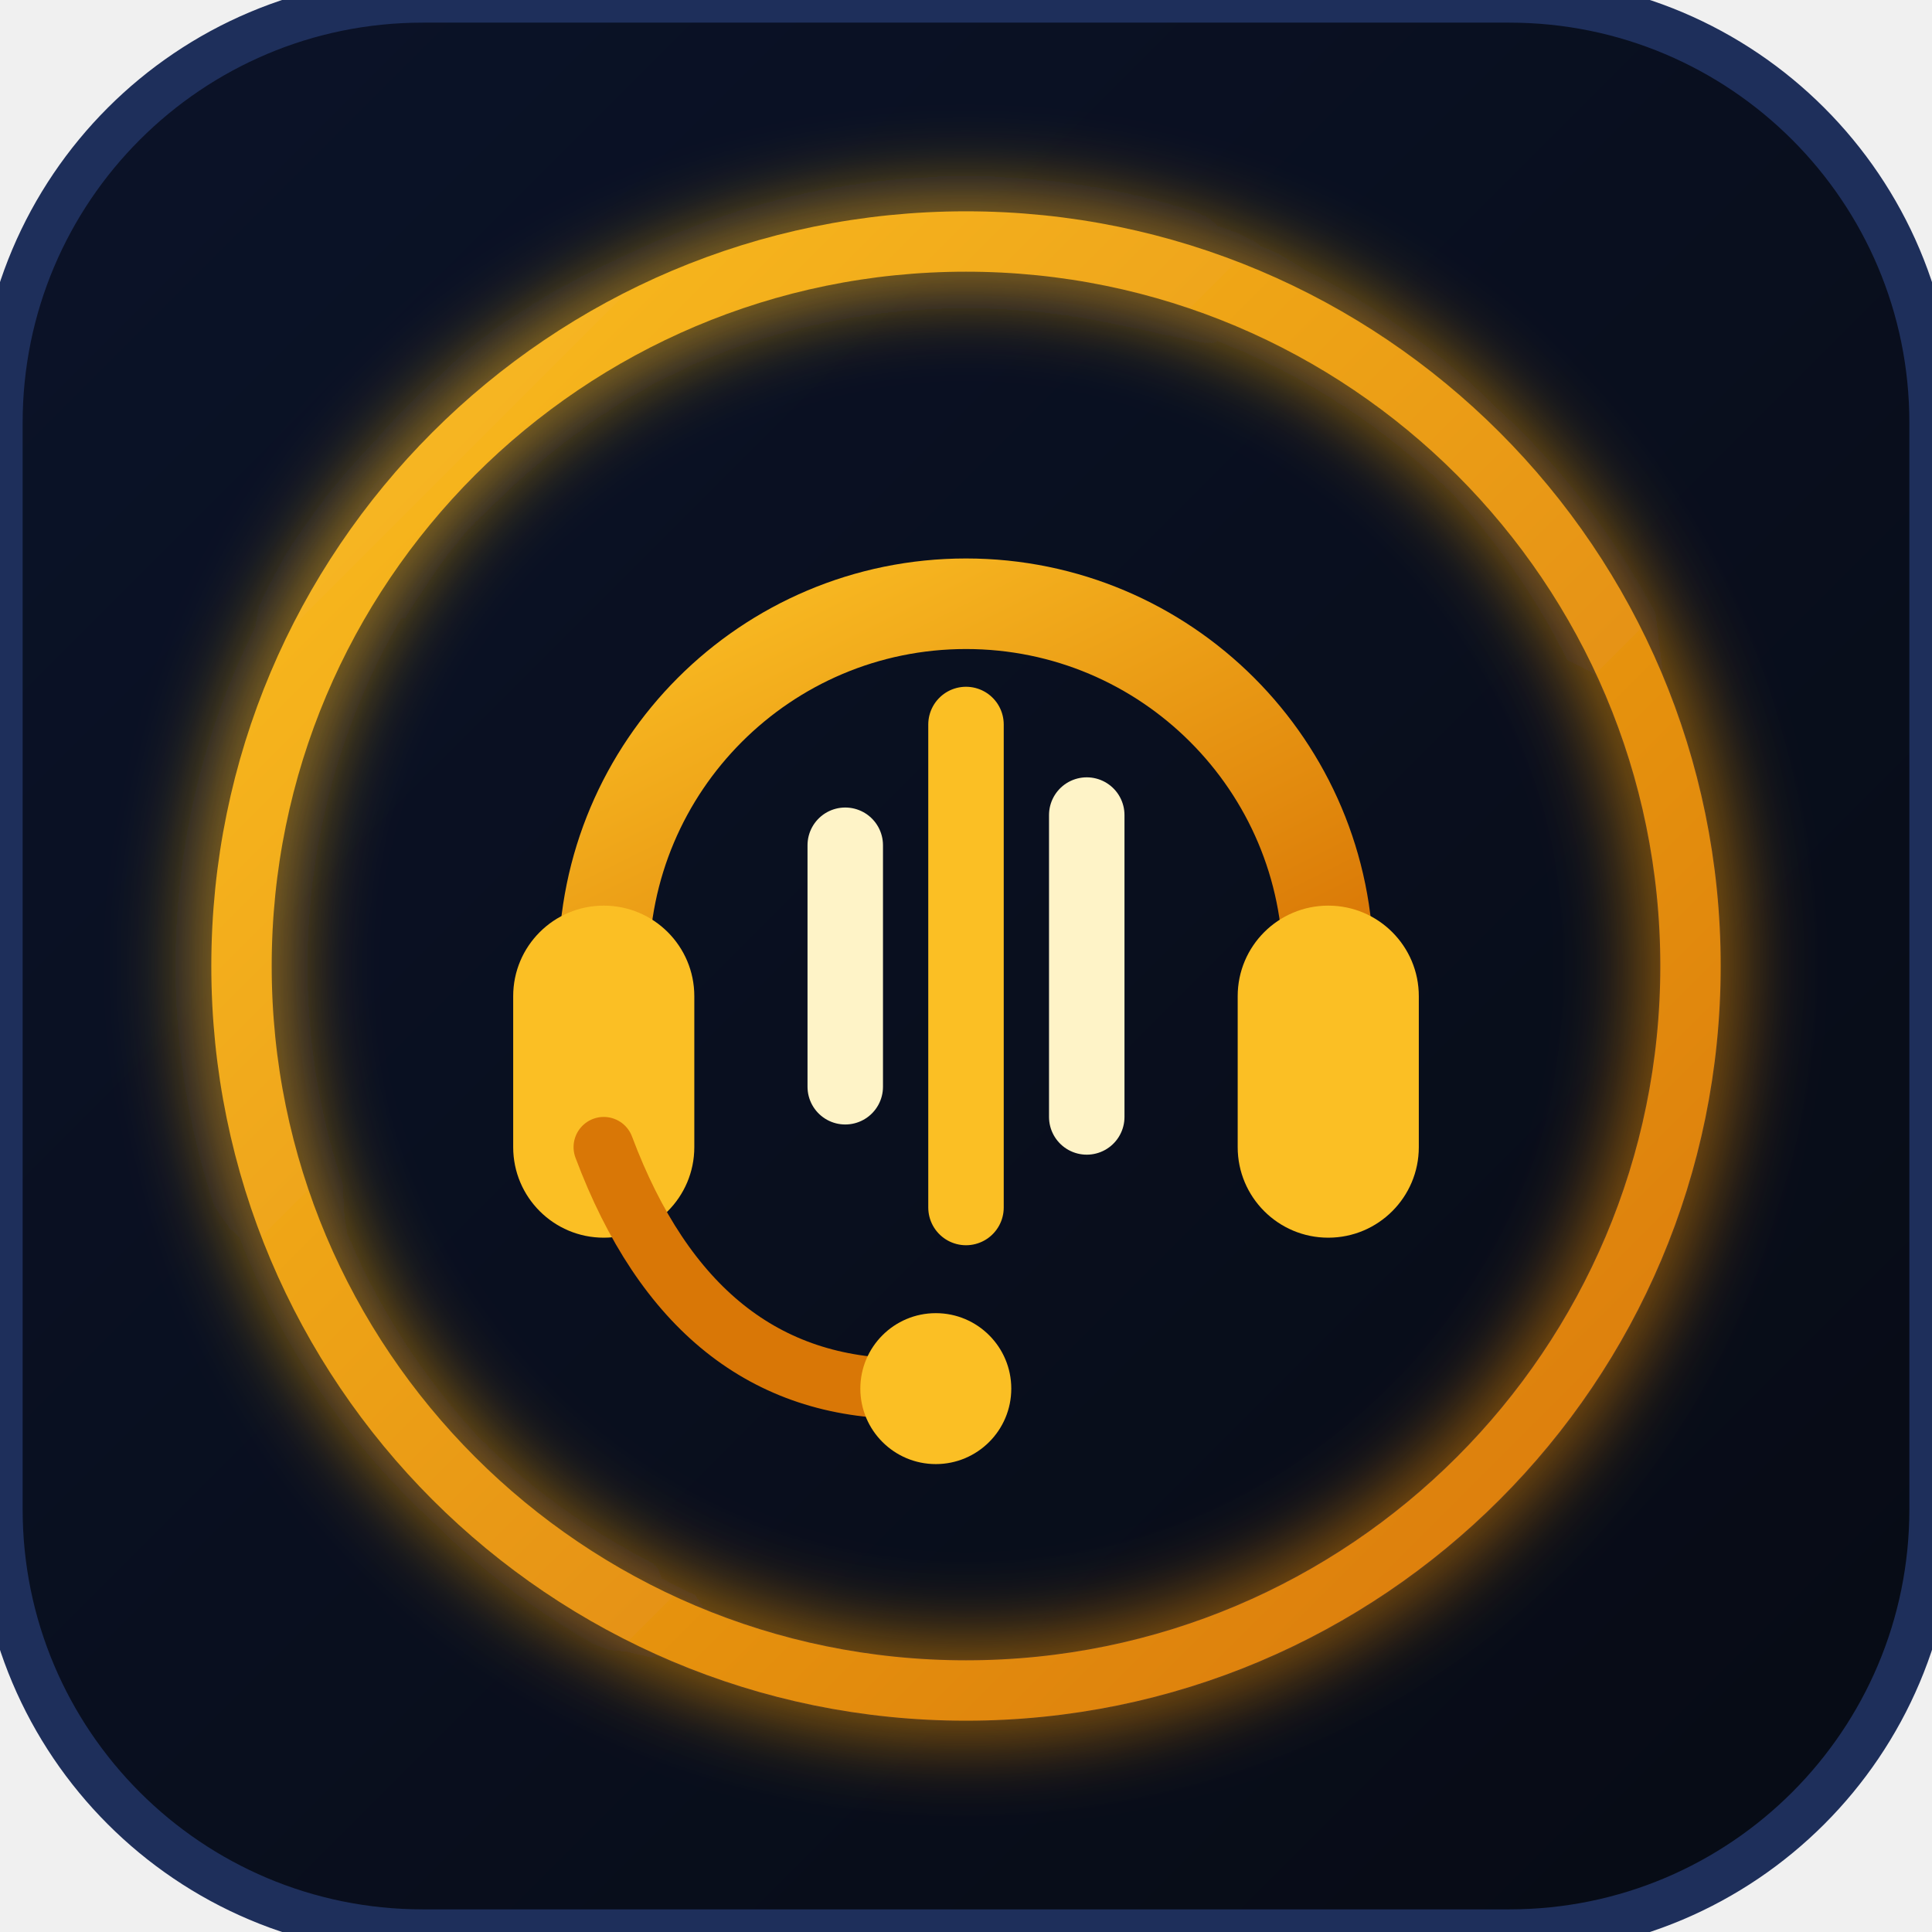
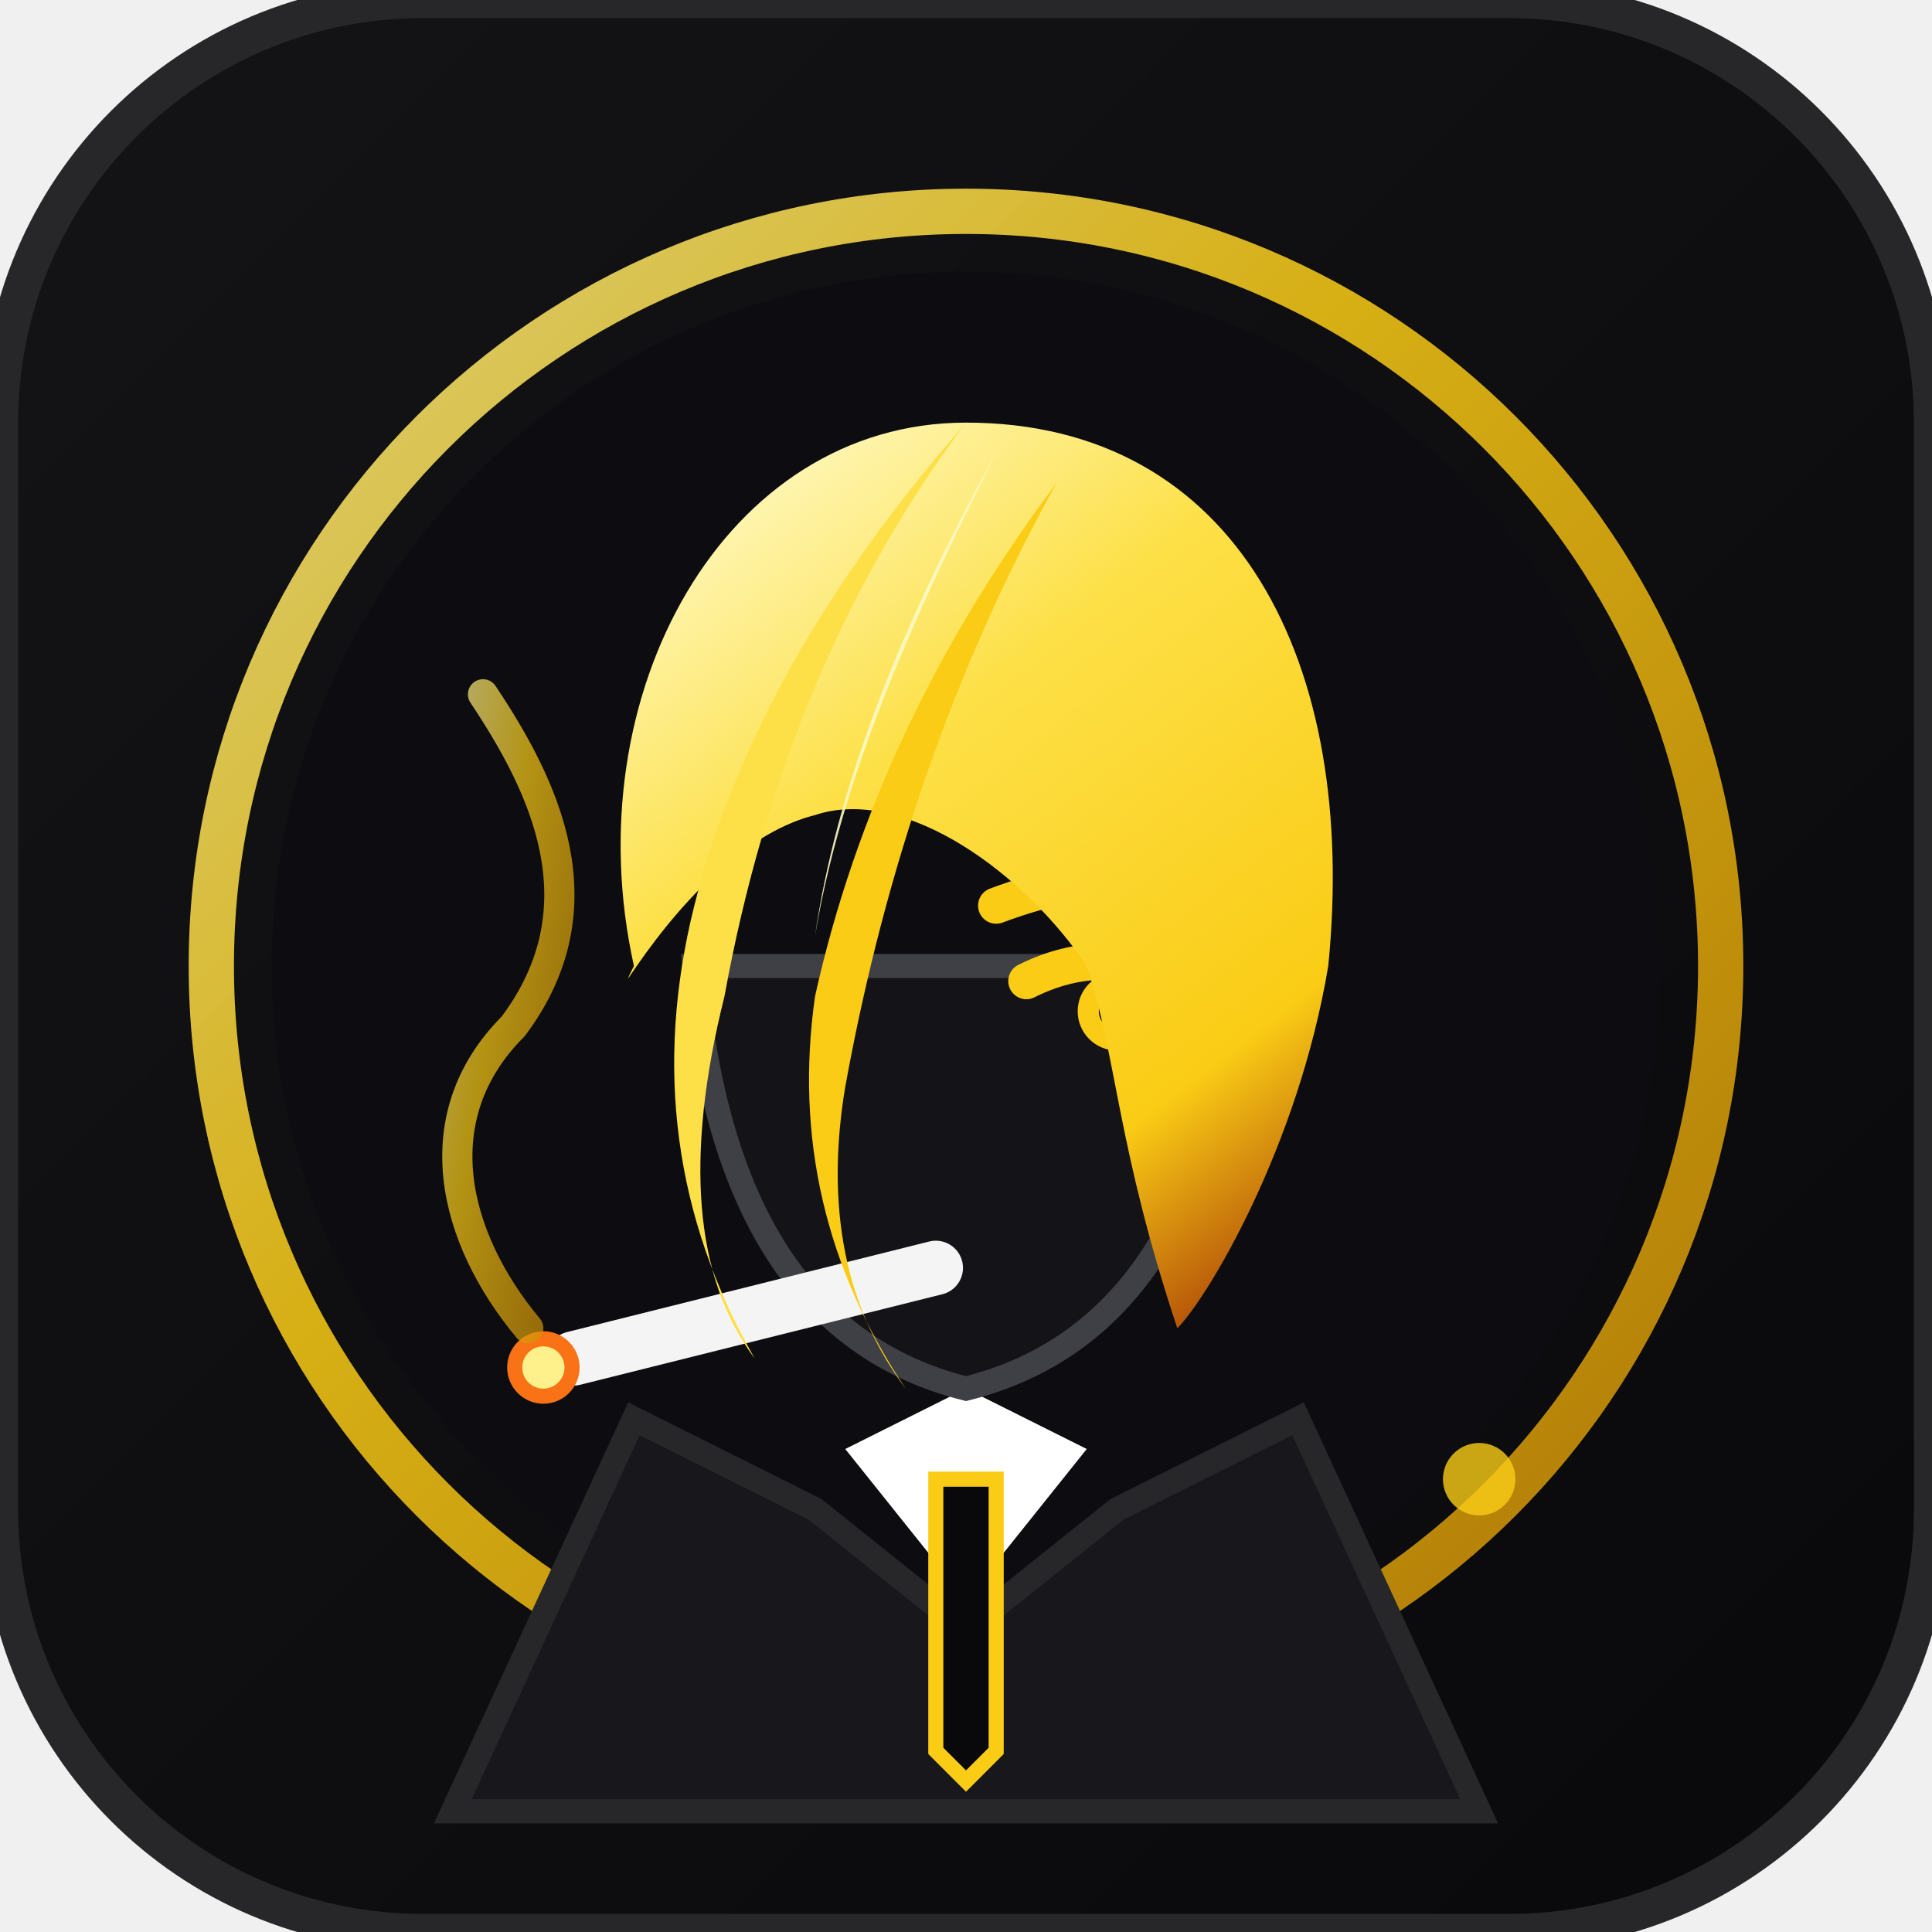
<svg xmlns="http://www.w3.org/2000/svg" viewBox="0 0 64 64" width="64" height="64">
  <defs>
-     <linearGradient id="bgGrad" x1="0%" y1="0%" x2="100%" y2="100%">
-       <stop offset="0%" stop-color="#0b1329" />
-       <stop offset="100%" stop-color="#070b14" />
+     <linearGradient id="bgGrad64" x1="0%" y1="0%" x2="100%" y2="100%">
+       <stop offset="0%" stop-color="#141417" />
+       <stop offset="100%" stop-color="#09090b" />
    </linearGradient>
-     <linearGradient id="goldGrad" x1="0%" y1="0%" x2="100%" y2="100%">
-       <stop offset="0%" stop-color="#fbbf24" />
-       <stop offset="100%" stop-color="#d97706" />
+     <linearGradient id="goldGrad64" x1="0%" y1="0%" x2="100%" y2="100%">
+       <stop offset="0%" stop-color="#fef08a" />
+       <stop offset="40%" stop-color="#facc15" />
+       <stop offset="100%" stop-color="#ca8a04" />
    </linearGradient>
-     <filter id="goldGlow" x="-20%" y="-20%" width="140%" height="140%">
-       <feGaussianBlur stdDeviation="1.5" result="blur" />
-       <feComposite in="SourceGraphic" in2="blur" operator="over" />
-     </filter>
+     <linearGradient id="goldHair64" x1="20%" y1="0%" x2="80%" y2="100%">
+       <stop offset="0%" stop-color="#fef9c3" />
+       <stop offset="35%" stop-color="#fde047" />
+       <stop offset="80%" stop-color="#facc15" />
+       <stop offset="100%" stop-color="#b45309" />
+     </linearGradient>
  </defs>
-   <rect width="64" height="64" rx="14" fill="url(#bgGrad)" stroke="#1e2f5b" stroke-width="1.5" />
-   <circle cx="32" cy="32" r="24" fill="none" stroke="url(#goldGrad)" stroke-width="2" filter="url(#goldGlow)" />
-   <path d="M 20 32 A 12 12 0 0 1 44 32" fill="none" stroke="url(#goldGrad)" stroke-width="3" stroke-linecap="round" />
-   <rect x="17" y="30" width="6" height="11" rx="3" fill="#fbbf24" />
-   <rect x="41" y="30" width="6" height="11" rx="3" fill="#fbbf24" />
-   <line x1="28" y1="36" x2="28" y2="28" stroke="#fef3c7" stroke-width="2.5" stroke-linecap="round" />
-   <line x1="32" y1="40" x2="32" y2="24" stroke="#fbbf24" stroke-width="2.5" stroke-linecap="round" />
-   <line x1="36" y1="37" x2="36" y2="27" stroke="#fef3c7" stroke-width="2.5" stroke-linecap="round" />
-   <path d="M 20 38 Q 23 46 30 46" fill="none" stroke="#d97706" stroke-width="2" stroke-linecap="round" />
-   <circle cx="31" cy="46" r="2.5" fill="#fbbf24" />
+   <rect width="64" height="64" rx="14" fill="url(#bgGrad64)" stroke="#27272a" stroke-width="1.2" />
+   <circle cx="32" cy="32" r="25" fill="none" stroke="url(#goldGrad64)" stroke-width="1.5" opacity="0.85" />
+   <circle cx="32" cy="32" r="23" fill="#0d0d11" />
+   <path d="M 15 60 L 21 47 L 27 50 L 32 54 L 37 50 L 43 47 L 49 60 Z" fill="#18181c" stroke="#27272a" stroke-width="0.8" />
+   <polygon points="28,48 32,53 36,48 32,46" fill="#ffffff" />
+   <polygon points="31,49 33,49 33,58 32,59 31,58" fill="#09090b" stroke="#facc15" stroke-width="0.5" />
+   <path d="M 23 32 Q 24 44 32 46 Q 40 44 41 32 Z" fill="#141418" stroke="#3f3f46" stroke-width="0.8" />
+   <line x1="31" y1="42" x2="19" y2="45" stroke="#f4f4f5" stroke-width="1.8" stroke-linecap="round" />
+   <circle cx="18" cy="45.3" r="1.2" fill="#f97316" />
+   <circle cx="18" cy="45.3" r="0.7" fill="#fef08a" />
+   <path d="M 17.5 44 C 15 41, 14 37, 17 34 C 20 30, 18 26, 16 23" fill="none" stroke="url(#goldGrad64)" stroke-width="1" stroke-linecap="round" opacity="0.7" />
+   <path d="M 34 32.5 Q 37 31 40 33" fill="none" stroke="#facc15" stroke-width="1.2" stroke-linecap="round" />
+   <circle cx="37" cy="33.5" r="1.3" fill="#facc15" />
+   <circle cx="37" cy="33.5" r="0.6" fill="#09090b" />
+   <path d="M 33 30 Q 37 28.5 40 29.5" fill="none" stroke="#facc15" stroke-width="1.2" stroke-linecap="round" />
+   <path d="M 40 29.5 C 41.5 30, 42 28.8, 41.2 27.8 C 40.2 27, 39 28.2, 40 29" fill="none" stroke="#facc15" stroke-width="1.1" stroke-linecap="round" />
+   <path d="M 21 32 C 19 23, 24 14, 32 14 C 41 14, 45 22, 44 32 C 43 38, 40 43, 39 44 C 37 38, 37 35, 36 32 C 34 29, 30 26, 27 27 C 23 28, 20 34, 21 32 Z" fill="url(#goldHair64)" />
+   <path d="M 32 14 Q 26 22 24 33 Q 22 41 25 45 Q 21 38 23 30 Q 25 22 32 14 Z" fill="#fde047" />
+   <path d="M 35 16 Q 30 25 28 36 Q 27 42 30 46 Q 26 40 27 33 Q 29 24 35 16 Z" fill="#facc15" />
+   <path d="M 33 15 Q 28 24 27 31 C 28 25, 31 19, 33 15 Z" fill="#fef9c3" opacity="0.9" />
+   <circle cx="49" cy="49" r="1.2" fill="#facc15" opacity="0.8" />
</svg>
